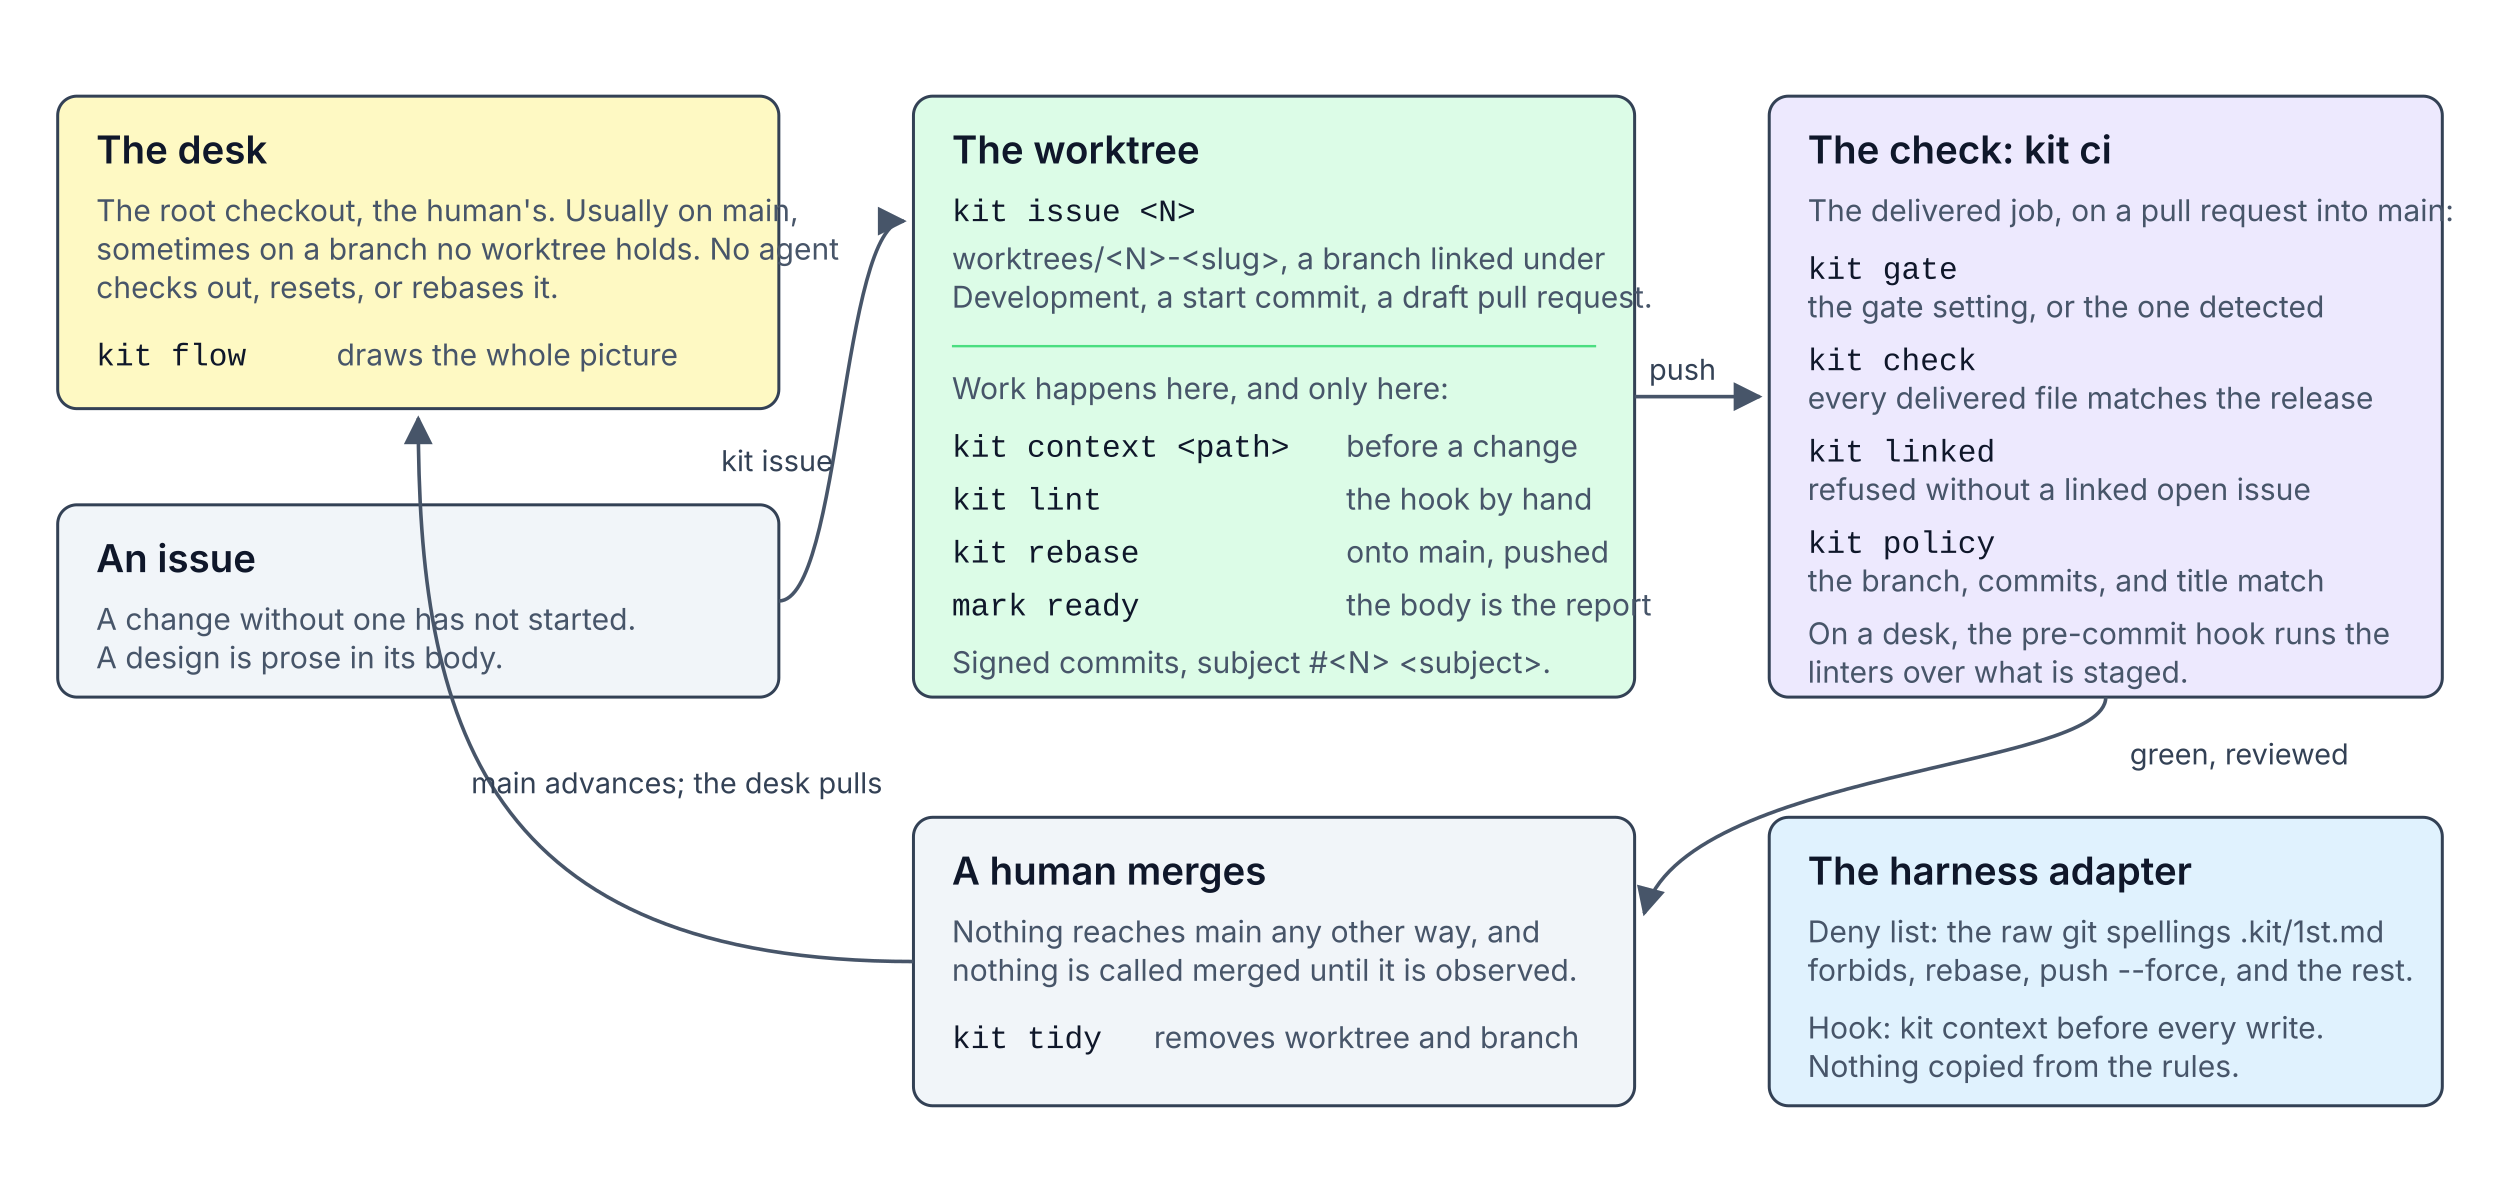
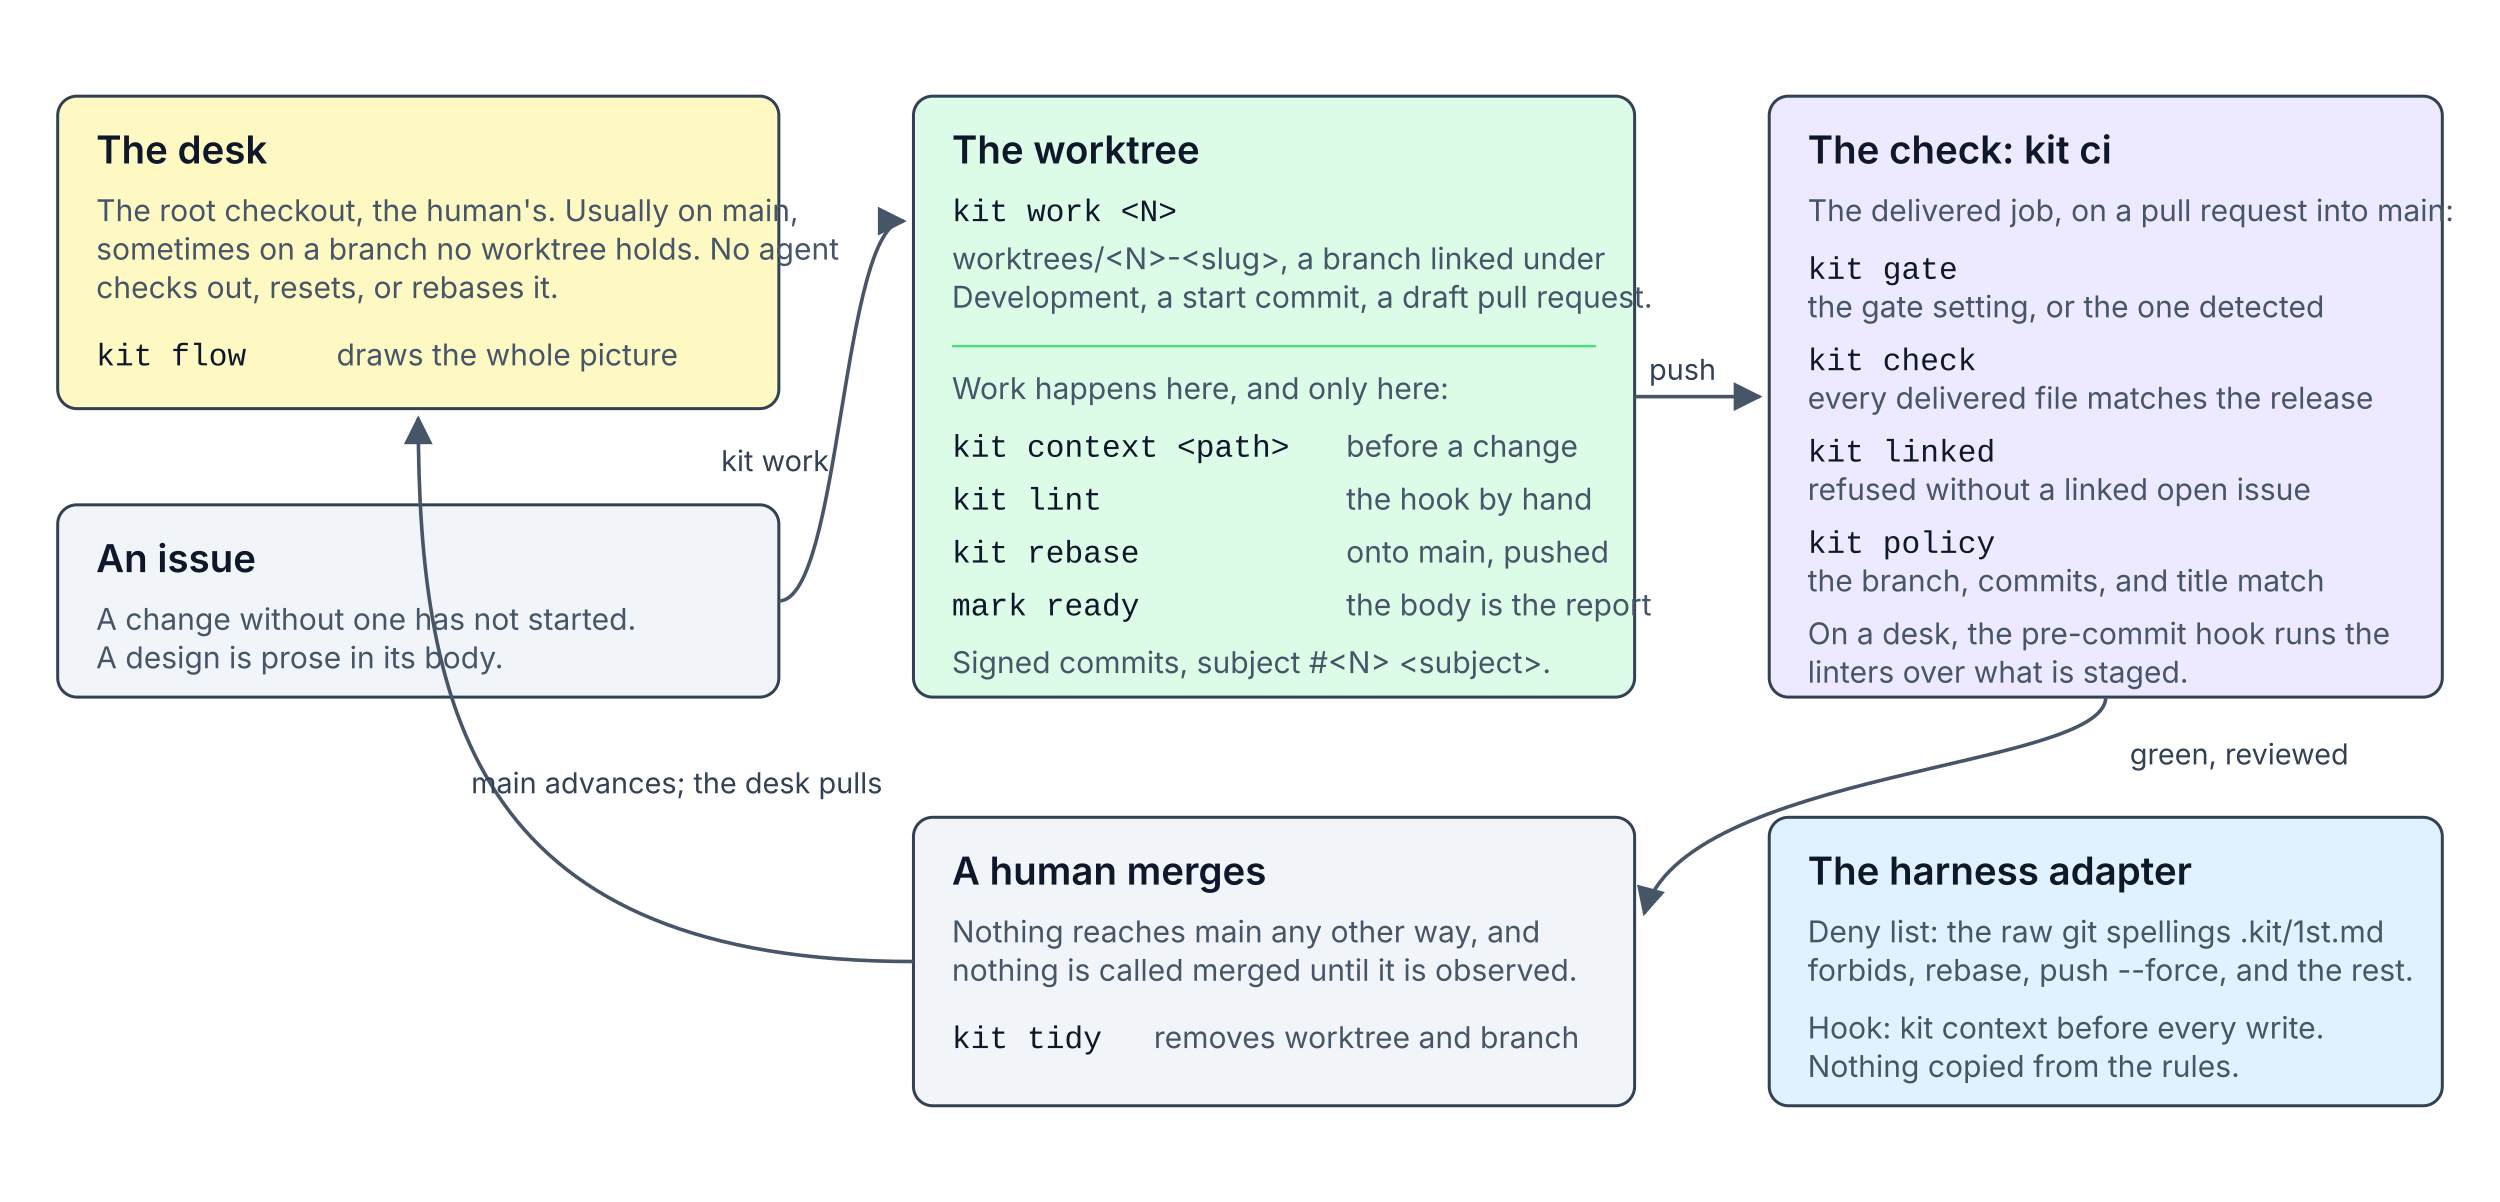
<svg xmlns="http://www.w3.org/2000/svg" viewBox="0 0 1040 500" width="1040" height="500" role="img" aria-labelledby="title desc">
  <defs>
    <marker id="arrow" viewBox="0 0 10 10" refX="9" refY="5" markerWidth="8" markerHeight="8" orient="auto-start-reverse">
      <path d="M 0 0 L 10 5 L 0 10 z" fill="#475569" />
    </marker>
    <style>
      text { font-family: Inter, -apple-system, "Segoe UI", Helvetica, Arial, sans-serif; font-size: 14px; fill: #0f172a; }
      .h { font-size: 16px; font-weight: 600; }
      .m { font-family: "SF Mono", Menlo, Consolas, "Liberation Mono", monospace; font-size: 13px; }
      .d { fill: #475569; font-size: 12.5px; }
      .box { stroke: #334155; stroke-width: 1.25; rx: 8; }
      .edge { stroke: #475569; stroke-width: 1.5; fill: none; marker-end: url(#arrow); }
      .lbl { fill: #334155; font-size: 12px; }
    </style>
  </defs>
  <rect class="box" x="24" y="40" width="300" height="130" fill="#fef9c3" />
  <text class="h" x="40" y="68">The desk</text>
  <text class="d" x="40" y="92">The root checkout, the human's. Usually on main,</text>
  <text class="d" x="40" y="108">sometimes on a branch no worktree holds. No agent</text>
  <text class="d" x="40" y="124">checks out, resets, or rebases it.</text>
  <text class="m" x="40" y="152">kit flow</text>
  <text class="d" x="140" y="152">draws the whole picture</text>
  <rect class="box" x="24" y="210" width="300" height="80" fill="#f1f5f9" />
  <text class="h" x="40" y="238">An issue</text>
  <text class="d" x="40" y="262">A change without one has not started.</text>
  <text class="d" x="40" y="278">A design is prose in its body.</text>
  <rect class="box" x="380" y="40" width="300" height="250" fill="#dcfce7" />
  <text class="h" x="396" y="68">The worktree</text>
-   <text class="m" x="396" y="92">kit issue &lt;N&gt;</text>
+   <text class="m" x="396" y="92">kit work &lt;N&gt;</text>
  <text class="d" x="396" y="112">worktrees/&lt;N&gt;-&lt;slug&gt;, a branch linked under</text>
  <text class="d" x="396" y="128">Development, a start commit, a draft pull request.</text>
  <line x1="396" y1="144" x2="664" y2="144" stroke="#4ade80" stroke-width="1" />
  <text class="d" x="396" y="166">Work happens here, and only here:</text>
  <text class="m" x="396" y="190">kit context &lt;path&gt;</text>
  <text class="d" x="560" y="190">before a change</text>
  <text class="m" x="396" y="212">kit lint</text>
  <text class="d" x="560" y="212">the hook by hand</text>
  <text class="m" x="396" y="234">kit rebase</text>
  <text class="d" x="560" y="234">onto main, pushed</text>
  <text class="m" x="396" y="256">mark ready</text>
  <text class="d" x="560" y="256">the body is the report</text>
  <text class="d" x="396" y="280">Signed commits, subject #&lt;N&gt; &lt;subject&gt;.</text>
  <rect class="box" x="736" y="40" width="280" height="250" fill="#ede9fe" />
  <text class="h" x="752" y="68">The check: kit ci</text>
  <text class="d" x="752" y="92">The delivered job, on a pull request into main:</text>
  <text class="m" x="752" y="116">kit gate</text>
  <text class="d" x="752" y="132">the gate setting, or the one detected</text>
  <text class="m" x="752" y="154">kit check</text>
  <text class="d" x="752" y="170">every delivered file matches the release</text>
  <text class="m" x="752" y="192">kit linked</text>
  <text class="d" x="752" y="208">refused without a linked open issue</text>
  <text class="m" x="752" y="230">kit policy</text>
  <text class="d" x="752" y="246">the branch, commits, and title match</text>
  <text class="d" x="752" y="268">On a desk, the pre-commit hook runs the</text>
  <text class="d" x="752" y="284">linters over what is staged.</text>
  <rect class="box" x="380" y="340" width="300" height="120" fill="#f1f5f9" />
  <text class="h" x="396" y="368">A human merges</text>
  <text class="d" x="396" y="392">Nothing reaches main any other way, and</text>
  <text class="d" x="396" y="408">nothing is called merged until it is observed.</text>
  <text class="m" x="396" y="436">kit tidy</text>
  <text class="d" x="480" y="436">removes worktree and branch</text>
  <rect class="box" x="736" y="340" width="280" height="120" fill="#e0f2fe" />
  <text class="h" x="752" y="368">The harness adapter</text>
  <text class="d" x="752" y="392">Deny list: the raw git spellings .kit/1st.md</text>
  <text class="d" x="752" y="408">forbids, rebase, push --force, and the rest.</text>
  <text class="d" x="752" y="432">Hook: kit context before every write.</text>
  <text class="d" x="752" y="448">Nothing copied from the rules.</text>
  <path class="edge" d="M 324 250 C 350 250, 350 92, 376 92" />
-   <text class="lbl" x="300" y="196">kit issue</text>
+   <text class="lbl" x="300" y="196">kit work</text>
  <path class="edge" d="M 680 165 L 732 165" />
  <text class="lbl" x="686" y="158">push</text>
  <path class="edge" d="M 876 290 C 876 320, 700 320, 684 380" />
  <text class="lbl" x="886" y="318">green, reviewed</text>
  <path class="edge" d="M 380 400 C 200 400, 174 300, 174 174" />
  <text class="lbl" x="196" y="330">main advances; the desk pulls</text>
</svg>
